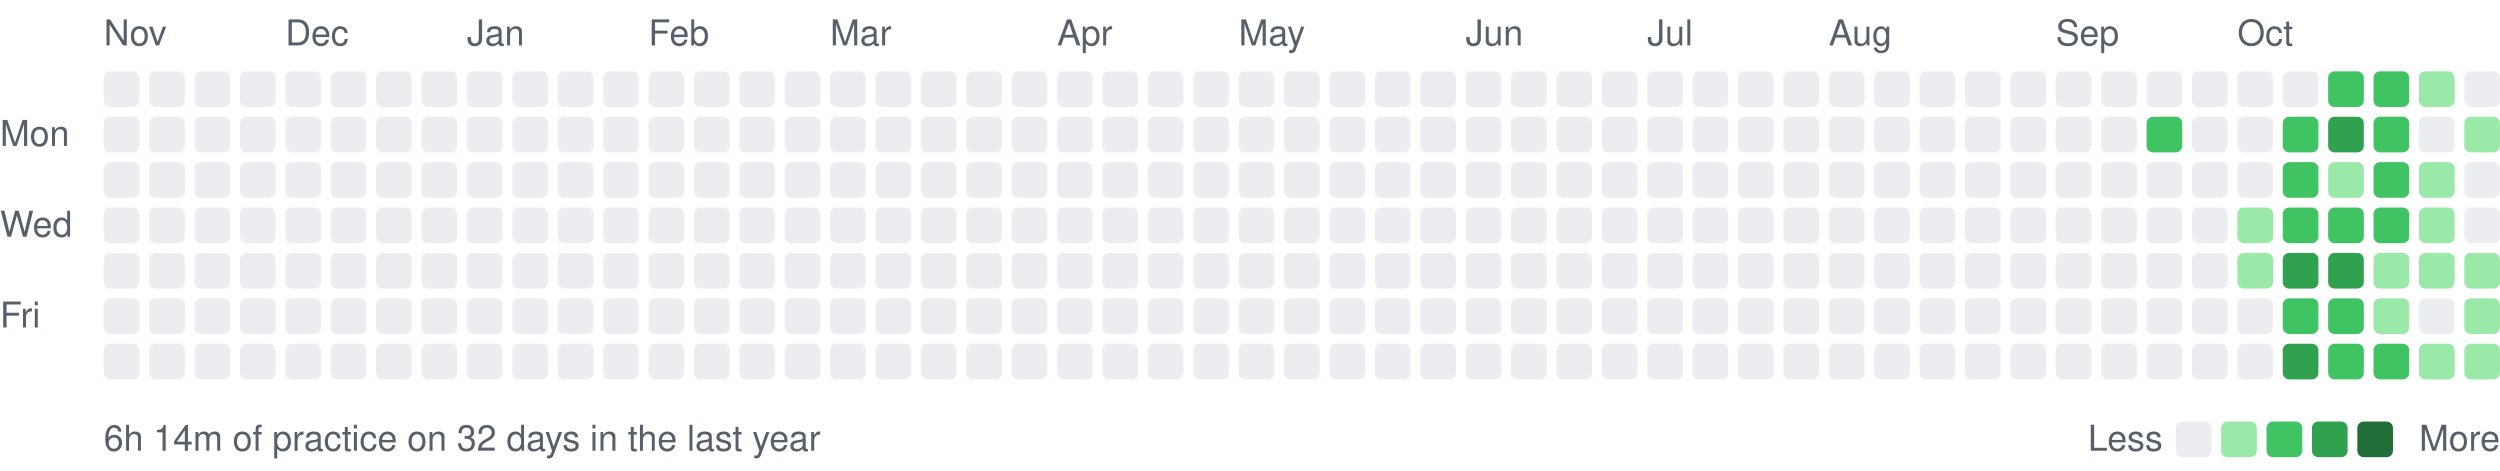
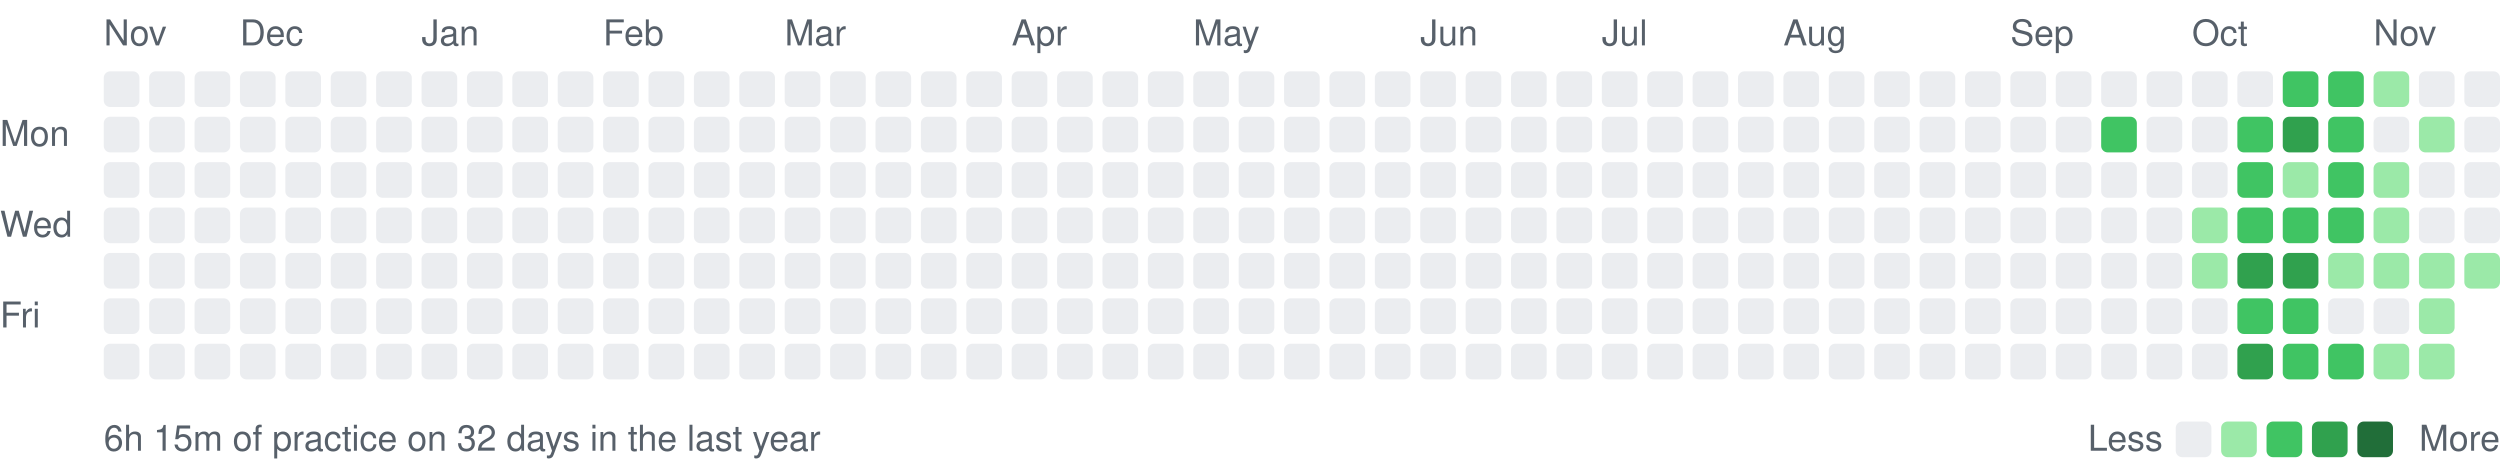
<svg xmlns="http://www.w3.org/2000/svg" width="771" height="145" viewBox="0 0 771 145" font-family="-apple-system, BlinkMacSystemFont, 'Segoe UI', Helvetica, Arial, sans-serif" font-size="11">
  <style>
.kc-t { fill: #57606a; }
.kc-h { fill: #24292f; }
.kc-g { stroke: #d0d7de; }
.kc-l0 { fill: #ebedf0; }
.kc-l1 { fill: #9be9a8; }
.kc-l2 { fill: #40c463; }
.kc-l3 { fill: #30a14e; }
.kc-l4 { fill: #216e39; }
.kc-line { stroke: #2da44e; }
.kc-dot { fill: #2da44e; }
@media (prefers-color-scheme: dark) {
:root:not([data-theme="light"]) .kc-t { fill: #8b949e; }
:root:not([data-theme="light"]) .kc-h { fill: #e6edf3; }
:root:not([data-theme="light"]) .kc-g { stroke: #30363d; }
:root:not([data-theme="light"]) .kc-l0 { fill: #262a31; }
:root:not([data-theme="light"]) .kc-l1 { fill: #0e4429; }
:root:not([data-theme="light"]) .kc-l2 { fill: #006d32; }
:root:not([data-theme="light"]) .kc-l3 { fill: #26a641; }
:root:not([data-theme="light"]) .kc-l4 { fill: #39d353; }
:root:not([data-theme="light"]) .kc-line { stroke: #3fb950; }
:root:not([data-theme="light"]) .kc-dot { fill: #3fb950; }
}
:root[data-theme="dark"] .kc-t { fill: #8b949e; }
:root[data-theme="dark"] .kc-h { fill: #e6edf3; }
:root[data-theme="dark"] .kc-g { stroke: #30363d; }
:root[data-theme="dark"] .kc-l0 { fill: #262a31; }
:root[data-theme="dark"] .kc-l1 { fill: #0e4429; }
:root[data-theme="dark"] .kc-l2 { fill: #006d32; }
:root[data-theme="dark"] .kc-l3 { fill: #26a641; }
:root[data-theme="dark"] .kc-l4 { fill: #39d353; }
:root[data-theme="dark"] .kc-line { stroke: #3fb950; }
:root[data-theme="dark"] .kc-dot { fill: #3fb950; }
</style>
  <text class="kc-t" x="32" y="14">Nov</text>
-   <text class="kc-t" x="88" y="14">Dec</text>
-   <text class="kc-t" x="144" y="14">Jan</text>
-   <text class="kc-t" x="200" y="14">Feb</text>
-   <text class="kc-t" x="256" y="14">Mar</text>
-   <text class="kc-t" x="326" y="14">Apr</text>
-   <text class="kc-t" x="382" y="14">May</text>
-   <text class="kc-t" x="452" y="14">Jun</text>
-   <text class="kc-t" x="508" y="14">Jul</text>
-   <text class="kc-t" x="564" y="14">Aug</text>
-   <text class="kc-t" x="634" y="14">Sep</text>
-   <text class="kc-t" x="690" y="14">Oct</text>
+   <text class="kc-t" x="74" y="14">Dec</text>
+   <text class="kc-t" x="130" y="14">Jan</text>
+   <text class="kc-t" x="186" y="14">Feb</text>
+   <text class="kc-t" x="242" y="14">Mar</text>
+   <text class="kc-t" x="312" y="14">Apr</text>
+   <text class="kc-t" x="368" y="14">May</text>
+   <text class="kc-t" x="438" y="14">Jun</text>
+   <text class="kc-t" x="494" y="14">Jul</text>
+   <text class="kc-t" x="550" y="14">Aug</text>
+   <text class="kc-t" x="620" y="14">Sep</text>
+   <text class="kc-t" x="676" y="14">Oct</text>
+   <text class="kc-t" x="732" y="14">Nov</text>
  <text class="kc-t" x="0" y="45">Mon</text>
  <text class="kc-t" x="0" y="73">Wed</text>
  <text class="kc-t" x="0" y="101">Fri</text>
  <rect class="kc-l0" x="32" y="22" width="11" height="11" rx="2" />
  <rect class="kc-l0" x="32" y="36" width="11" height="11" rx="2" />
  <rect class="kc-l0" x="32" y="50" width="11" height="11" rx="2" />
  <rect class="kc-l0" x="32" y="64" width="11" height="11" rx="2" />
  <rect class="kc-l0" x="32" y="78" width="11" height="11" rx="2" />
  <rect class="kc-l0" x="32" y="92" width="11" height="11" rx="2" />
  <rect class="kc-l0" x="32" y="106" width="11" height="11" rx="2" />
  <rect class="kc-l0" x="46" y="22" width="11" height="11" rx="2" />
  <rect class="kc-l0" x="46" y="36" width="11" height="11" rx="2" />
  <rect class="kc-l0" x="46" y="50" width="11" height="11" rx="2" />
  <rect class="kc-l0" x="46" y="64" width="11" height="11" rx="2" />
  <rect class="kc-l0" x="46" y="78" width="11" height="11" rx="2" />
  <rect class="kc-l0" x="46" y="92" width="11" height="11" rx="2" />
  <rect class="kc-l0" x="46" y="106" width="11" height="11" rx="2" />
  <rect class="kc-l0" x="60" y="22" width="11" height="11" rx="2" />
  <rect class="kc-l0" x="60" y="36" width="11" height="11" rx="2" />
  <rect class="kc-l0" x="60" y="50" width="11" height="11" rx="2" />
  <rect class="kc-l0" x="60" y="64" width="11" height="11" rx="2" />
  <rect class="kc-l0" x="60" y="78" width="11" height="11" rx="2" />
  <rect class="kc-l0" x="60" y="92" width="11" height="11" rx="2" />
  <rect class="kc-l0" x="60" y="106" width="11" height="11" rx="2" />
  <rect class="kc-l0" x="74" y="22" width="11" height="11" rx="2" />
  <rect class="kc-l0" x="74" y="36" width="11" height="11" rx="2" />
  <rect class="kc-l0" x="74" y="50" width="11" height="11" rx="2" />
  <rect class="kc-l0" x="74" y="64" width="11" height="11" rx="2" />
  <rect class="kc-l0" x="74" y="78" width="11" height="11" rx="2" />
  <rect class="kc-l0" x="74" y="92" width="11" height="11" rx="2" />
  <rect class="kc-l0" x="74" y="106" width="11" height="11" rx="2" />
  <rect class="kc-l0" x="88" y="22" width="11" height="11" rx="2" />
  <rect class="kc-l0" x="88" y="36" width="11" height="11" rx="2" />
  <rect class="kc-l0" x="88" y="50" width="11" height="11" rx="2" />
  <rect class="kc-l0" x="88" y="64" width="11" height="11" rx="2" />
  <rect class="kc-l0" x="88" y="78" width="11" height="11" rx="2" />
  <rect class="kc-l0" x="88" y="92" width="11" height="11" rx="2" />
  <rect class="kc-l0" x="88" y="106" width="11" height="11" rx="2" />
  <rect class="kc-l0" x="102" y="22" width="11" height="11" rx="2" />
  <rect class="kc-l0" x="102" y="36" width="11" height="11" rx="2" />
  <rect class="kc-l0" x="102" y="50" width="11" height="11" rx="2" />
  <rect class="kc-l0" x="102" y="64" width="11" height="11" rx="2" />
  <rect class="kc-l0" x="102" y="78" width="11" height="11" rx="2" />
  <rect class="kc-l0" x="102" y="92" width="11" height="11" rx="2" />
  <rect class="kc-l0" x="102" y="106" width="11" height="11" rx="2" />
  <rect class="kc-l0" x="116" y="22" width="11" height="11" rx="2" />
  <rect class="kc-l0" x="116" y="36" width="11" height="11" rx="2" />
  <rect class="kc-l0" x="116" y="50" width="11" height="11" rx="2" />
  <rect class="kc-l0" x="116" y="64" width="11" height="11" rx="2" />
  <rect class="kc-l0" x="116" y="78" width="11" height="11" rx="2" />
  <rect class="kc-l0" x="116" y="92" width="11" height="11" rx="2" />
  <rect class="kc-l0" x="116" y="106" width="11" height="11" rx="2" />
  <rect class="kc-l0" x="130" y="22" width="11" height="11" rx="2" />
  <rect class="kc-l0" x="130" y="36" width="11" height="11" rx="2" />
  <rect class="kc-l0" x="130" y="50" width="11" height="11" rx="2" />
  <rect class="kc-l0" x="130" y="64" width="11" height="11" rx="2" />
  <rect class="kc-l0" x="130" y="78" width="11" height="11" rx="2" />
  <rect class="kc-l0" x="130" y="92" width="11" height="11" rx="2" />
  <rect class="kc-l0" x="130" y="106" width="11" height="11" rx="2" />
  <rect class="kc-l0" x="144" y="22" width="11" height="11" rx="2" />
  <rect class="kc-l0" x="144" y="36" width="11" height="11" rx="2" />
  <rect class="kc-l0" x="144" y="50" width="11" height="11" rx="2" />
  <rect class="kc-l0" x="144" y="64" width="11" height="11" rx="2" />
  <rect class="kc-l0" x="144" y="78" width="11" height="11" rx="2" />
  <rect class="kc-l0" x="144" y="92" width="11" height="11" rx="2" />
  <rect class="kc-l0" x="144" y="106" width="11" height="11" rx="2" />
  <rect class="kc-l0" x="158" y="22" width="11" height="11" rx="2" />
  <rect class="kc-l0" x="158" y="36" width="11" height="11" rx="2" />
  <rect class="kc-l0" x="158" y="50" width="11" height="11" rx="2" />
  <rect class="kc-l0" x="158" y="64" width="11" height="11" rx="2" />
  <rect class="kc-l0" x="158" y="78" width="11" height="11" rx="2" />
  <rect class="kc-l0" x="158" y="92" width="11" height="11" rx="2" />
  <rect class="kc-l0" x="158" y="106" width="11" height="11" rx="2" />
  <rect class="kc-l0" x="172" y="22" width="11" height="11" rx="2" />
  <rect class="kc-l0" x="172" y="36" width="11" height="11" rx="2" />
  <rect class="kc-l0" x="172" y="50" width="11" height="11" rx="2" />
  <rect class="kc-l0" x="172" y="64" width="11" height="11" rx="2" />
  <rect class="kc-l0" x="172" y="78" width="11" height="11" rx="2" />
  <rect class="kc-l0" x="172" y="92" width="11" height="11" rx="2" />
  <rect class="kc-l0" x="172" y="106" width="11" height="11" rx="2" />
  <rect class="kc-l0" x="186" y="22" width="11" height="11" rx="2" />
  <rect class="kc-l0" x="186" y="36" width="11" height="11" rx="2" />
  <rect class="kc-l0" x="186" y="50" width="11" height="11" rx="2" />
  <rect class="kc-l0" x="186" y="64" width="11" height="11" rx="2" />
  <rect class="kc-l0" x="186" y="78" width="11" height="11" rx="2" />
  <rect class="kc-l0" x="186" y="92" width="11" height="11" rx="2" />
  <rect class="kc-l0" x="186" y="106" width="11" height="11" rx="2" />
  <rect class="kc-l0" x="200" y="22" width="11" height="11" rx="2" />
  <rect class="kc-l0" x="200" y="36" width="11" height="11" rx="2" />
  <rect class="kc-l0" x="200" y="50" width="11" height="11" rx="2" />
  <rect class="kc-l0" x="200" y="64" width="11" height="11" rx="2" />
  <rect class="kc-l0" x="200" y="78" width="11" height="11" rx="2" />
  <rect class="kc-l0" x="200" y="92" width="11" height="11" rx="2" />
  <rect class="kc-l0" x="200" y="106" width="11" height="11" rx="2" />
  <rect class="kc-l0" x="214" y="22" width="11" height="11" rx="2" />
  <rect class="kc-l0" x="214" y="36" width="11" height="11" rx="2" />
  <rect class="kc-l0" x="214" y="50" width="11" height="11" rx="2" />
  <rect class="kc-l0" x="214" y="64" width="11" height="11" rx="2" />
  <rect class="kc-l0" x="214" y="78" width="11" height="11" rx="2" />
  <rect class="kc-l0" x="214" y="92" width="11" height="11" rx="2" />
  <rect class="kc-l0" x="214" y="106" width="11" height="11" rx="2" />
  <rect class="kc-l0" x="228" y="22" width="11" height="11" rx="2" />
  <rect class="kc-l0" x="228" y="36" width="11" height="11" rx="2" />
  <rect class="kc-l0" x="228" y="50" width="11" height="11" rx="2" />
  <rect class="kc-l0" x="228" y="64" width="11" height="11" rx="2" />
  <rect class="kc-l0" x="228" y="78" width="11" height="11" rx="2" />
  <rect class="kc-l0" x="228" y="92" width="11" height="11" rx="2" />
  <rect class="kc-l0" x="228" y="106" width="11" height="11" rx="2" />
  <rect class="kc-l0" x="242" y="22" width="11" height="11" rx="2" />
  <rect class="kc-l0" x="242" y="36" width="11" height="11" rx="2" />
  <rect class="kc-l0" x="242" y="50" width="11" height="11" rx="2" />
  <rect class="kc-l0" x="242" y="64" width="11" height="11" rx="2" />
  <rect class="kc-l0" x="242" y="78" width="11" height="11" rx="2" />
  <rect class="kc-l0" x="242" y="92" width="11" height="11" rx="2" />
  <rect class="kc-l0" x="242" y="106" width="11" height="11" rx="2" />
  <rect class="kc-l0" x="256" y="22" width="11" height="11" rx="2" />
  <rect class="kc-l0" x="256" y="36" width="11" height="11" rx="2" />
  <rect class="kc-l0" x="256" y="50" width="11" height="11" rx="2" />
  <rect class="kc-l0" x="256" y="64" width="11" height="11" rx="2" />
  <rect class="kc-l0" x="256" y="78" width="11" height="11" rx="2" />
  <rect class="kc-l0" x="256" y="92" width="11" height="11" rx="2" />
  <rect class="kc-l0" x="256" y="106" width="11" height="11" rx="2" />
  <rect class="kc-l0" x="270" y="22" width="11" height="11" rx="2" />
  <rect class="kc-l0" x="270" y="36" width="11" height="11" rx="2" />
  <rect class="kc-l0" x="270" y="50" width="11" height="11" rx="2" />
  <rect class="kc-l0" x="270" y="64" width="11" height="11" rx="2" />
  <rect class="kc-l0" x="270" y="78" width="11" height="11" rx="2" />
  <rect class="kc-l0" x="270" y="92" width="11" height="11" rx="2" />
  <rect class="kc-l0" x="270" y="106" width="11" height="11" rx="2" />
  <rect class="kc-l0" x="284" y="22" width="11" height="11" rx="2" />
  <rect class="kc-l0" x="284" y="36" width="11" height="11" rx="2" />
  <rect class="kc-l0" x="284" y="50" width="11" height="11" rx="2" />
  <rect class="kc-l0" x="284" y="64" width="11" height="11" rx="2" />
  <rect class="kc-l0" x="284" y="78" width="11" height="11" rx="2" />
  <rect class="kc-l0" x="284" y="92" width="11" height="11" rx="2" />
  <rect class="kc-l0" x="284" y="106" width="11" height="11" rx="2" />
  <rect class="kc-l0" x="298" y="22" width="11" height="11" rx="2" />
  <rect class="kc-l0" x="298" y="36" width="11" height="11" rx="2" />
  <rect class="kc-l0" x="298" y="50" width="11" height="11" rx="2" />
  <rect class="kc-l0" x="298" y="64" width="11" height="11" rx="2" />
  <rect class="kc-l0" x="298" y="78" width="11" height="11" rx="2" />
  <rect class="kc-l0" x="298" y="92" width="11" height="11" rx="2" />
  <rect class="kc-l0" x="298" y="106" width="11" height="11" rx="2" />
  <rect class="kc-l0" x="312" y="22" width="11" height="11" rx="2" />
  <rect class="kc-l0" x="312" y="36" width="11" height="11" rx="2" />
  <rect class="kc-l0" x="312" y="50" width="11" height="11" rx="2" />
  <rect class="kc-l0" x="312" y="64" width="11" height="11" rx="2" />
  <rect class="kc-l0" x="312" y="78" width="11" height="11" rx="2" />
  <rect class="kc-l0" x="312" y="92" width="11" height="11" rx="2" />
  <rect class="kc-l0" x="312" y="106" width="11" height="11" rx="2" />
  <rect class="kc-l0" x="326" y="22" width="11" height="11" rx="2" />
  <rect class="kc-l0" x="326" y="36" width="11" height="11" rx="2" />
  <rect class="kc-l0" x="326" y="50" width="11" height="11" rx="2" />
  <rect class="kc-l0" x="326" y="64" width="11" height="11" rx="2" />
  <rect class="kc-l0" x="326" y="78" width="11" height="11" rx="2" />
  <rect class="kc-l0" x="326" y="92" width="11" height="11" rx="2" />
  <rect class="kc-l0" x="326" y="106" width="11" height="11" rx="2" />
  <rect class="kc-l0" x="340" y="22" width="11" height="11" rx="2" />
  <rect class="kc-l0" x="340" y="36" width="11" height="11" rx="2" />
  <rect class="kc-l0" x="340" y="50" width="11" height="11" rx="2" />
  <rect class="kc-l0" x="340" y="64" width="11" height="11" rx="2" />
  <rect class="kc-l0" x="340" y="78" width="11" height="11" rx="2" />
  <rect class="kc-l0" x="340" y="92" width="11" height="11" rx="2" />
  <rect class="kc-l0" x="340" y="106" width="11" height="11" rx="2" />
  <rect class="kc-l0" x="354" y="22" width="11" height="11" rx="2" />
  <rect class="kc-l0" x="354" y="36" width="11" height="11" rx="2" />
  <rect class="kc-l0" x="354" y="50" width="11" height="11" rx="2" />
  <rect class="kc-l0" x="354" y="64" width="11" height="11" rx="2" />
  <rect class="kc-l0" x="354" y="78" width="11" height="11" rx="2" />
  <rect class="kc-l0" x="354" y="92" width="11" height="11" rx="2" />
  <rect class="kc-l0" x="354" y="106" width="11" height="11" rx="2" />
  <rect class="kc-l0" x="368" y="22" width="11" height="11" rx="2" />
  <rect class="kc-l0" x="368" y="36" width="11" height="11" rx="2" />
  <rect class="kc-l0" x="368" y="50" width="11" height="11" rx="2" />
  <rect class="kc-l0" x="368" y="64" width="11" height="11" rx="2" />
  <rect class="kc-l0" x="368" y="78" width="11" height="11" rx="2" />
  <rect class="kc-l0" x="368" y="92" width="11" height="11" rx="2" />
  <rect class="kc-l0" x="368" y="106" width="11" height="11" rx="2" />
  <rect class="kc-l0" x="382" y="22" width="11" height="11" rx="2" />
  <rect class="kc-l0" x="382" y="36" width="11" height="11" rx="2" />
  <rect class="kc-l0" x="382" y="50" width="11" height="11" rx="2" />
  <rect class="kc-l0" x="382" y="64" width="11" height="11" rx="2" />
  <rect class="kc-l0" x="382" y="78" width="11" height="11" rx="2" />
  <rect class="kc-l0" x="382" y="92" width="11" height="11" rx="2" />
  <rect class="kc-l0" x="382" y="106" width="11" height="11" rx="2" />
  <rect class="kc-l0" x="396" y="22" width="11" height="11" rx="2" />
  <rect class="kc-l0" x="396" y="36" width="11" height="11" rx="2" />
  <rect class="kc-l0" x="396" y="50" width="11" height="11" rx="2" />
  <rect class="kc-l0" x="396" y="64" width="11" height="11" rx="2" />
  <rect class="kc-l0" x="396" y="78" width="11" height="11" rx="2" />
  <rect class="kc-l0" x="396" y="92" width="11" height="11" rx="2" />
  <rect class="kc-l0" x="396" y="106" width="11" height="11" rx="2" />
  <rect class="kc-l0" x="410" y="22" width="11" height="11" rx="2" />
  <rect class="kc-l0" x="410" y="36" width="11" height="11" rx="2" />
  <rect class="kc-l0" x="410" y="50" width="11" height="11" rx="2" />
  <rect class="kc-l0" x="410" y="64" width="11" height="11" rx="2" />
  <rect class="kc-l0" x="410" y="78" width="11" height="11" rx="2" />
  <rect class="kc-l0" x="410" y="92" width="11" height="11" rx="2" />
  <rect class="kc-l0" x="410" y="106" width="11" height="11" rx="2" />
  <rect class="kc-l0" x="424" y="22" width="11" height="11" rx="2" />
  <rect class="kc-l0" x="424" y="36" width="11" height="11" rx="2" />
  <rect class="kc-l0" x="424" y="50" width="11" height="11" rx="2" />
  <rect class="kc-l0" x="424" y="64" width="11" height="11" rx="2" />
  <rect class="kc-l0" x="424" y="78" width="11" height="11" rx="2" />
  <rect class="kc-l0" x="424" y="92" width="11" height="11" rx="2" />
  <rect class="kc-l0" x="424" y="106" width="11" height="11" rx="2" />
  <rect class="kc-l0" x="438" y="22" width="11" height="11" rx="2" />
  <rect class="kc-l0" x="438" y="36" width="11" height="11" rx="2" />
  <rect class="kc-l0" x="438" y="50" width="11" height="11" rx="2" />
  <rect class="kc-l0" x="438" y="64" width="11" height="11" rx="2" />
  <rect class="kc-l0" x="438" y="78" width="11" height="11" rx="2" />
  <rect class="kc-l0" x="438" y="92" width="11" height="11" rx="2" />
  <rect class="kc-l0" x="438" y="106" width="11" height="11" rx="2" />
  <rect class="kc-l0" x="452" y="22" width="11" height="11" rx="2" />
  <rect class="kc-l0" x="452" y="36" width="11" height="11" rx="2" />
  <rect class="kc-l0" x="452" y="50" width="11" height="11" rx="2" />
  <rect class="kc-l0" x="452" y="64" width="11" height="11" rx="2" />
  <rect class="kc-l0" x="452" y="78" width="11" height="11" rx="2" />
  <rect class="kc-l0" x="452" y="92" width="11" height="11" rx="2" />
  <rect class="kc-l0" x="452" y="106" width="11" height="11" rx="2" />
  <rect class="kc-l0" x="466" y="22" width="11" height="11" rx="2" />
  <rect class="kc-l0" x="466" y="36" width="11" height="11" rx="2" />
  <rect class="kc-l0" x="466" y="50" width="11" height="11" rx="2" />
  <rect class="kc-l0" x="466" y="64" width="11" height="11" rx="2" />
  <rect class="kc-l0" x="466" y="78" width="11" height="11" rx="2" />
  <rect class="kc-l0" x="466" y="92" width="11" height="11" rx="2" />
  <rect class="kc-l0" x="466" y="106" width="11" height="11" rx="2" />
  <rect class="kc-l0" x="480" y="22" width="11" height="11" rx="2" />
  <rect class="kc-l0" x="480" y="36" width="11" height="11" rx="2" />
  <rect class="kc-l0" x="480" y="50" width="11" height="11" rx="2" />
  <rect class="kc-l0" x="480" y="64" width="11" height="11" rx="2" />
  <rect class="kc-l0" x="480" y="78" width="11" height="11" rx="2" />
  <rect class="kc-l0" x="480" y="92" width="11" height="11" rx="2" />
  <rect class="kc-l0" x="480" y="106" width="11" height="11" rx="2" />
  <rect class="kc-l0" x="494" y="22" width="11" height="11" rx="2" />
  <rect class="kc-l0" x="494" y="36" width="11" height="11" rx="2" />
  <rect class="kc-l0" x="494" y="50" width="11" height="11" rx="2" />
  <rect class="kc-l0" x="494" y="64" width="11" height="11" rx="2" />
  <rect class="kc-l0" x="494" y="78" width="11" height="11" rx="2" />
  <rect class="kc-l0" x="494" y="92" width="11" height="11" rx="2" />
  <rect class="kc-l0" x="494" y="106" width="11" height="11" rx="2" />
  <rect class="kc-l0" x="508" y="22" width="11" height="11" rx="2" />
  <rect class="kc-l0" x="508" y="36" width="11" height="11" rx="2" />
  <rect class="kc-l0" x="508" y="50" width="11" height="11" rx="2" />
  <rect class="kc-l0" x="508" y="64" width="11" height="11" rx="2" />
  <rect class="kc-l0" x="508" y="78" width="11" height="11" rx="2" />
  <rect class="kc-l0" x="508" y="92" width="11" height="11" rx="2" />
  <rect class="kc-l0" x="508" y="106" width="11" height="11" rx="2" />
  <rect class="kc-l0" x="522" y="22" width="11" height="11" rx="2" />
  <rect class="kc-l0" x="522" y="36" width="11" height="11" rx="2" />
  <rect class="kc-l0" x="522" y="50" width="11" height="11" rx="2" />
  <rect class="kc-l0" x="522" y="64" width="11" height="11" rx="2" />
  <rect class="kc-l0" x="522" y="78" width="11" height="11" rx="2" />
  <rect class="kc-l0" x="522" y="92" width="11" height="11" rx="2" />
  <rect class="kc-l0" x="522" y="106" width="11" height="11" rx="2" />
  <rect class="kc-l0" x="536" y="22" width="11" height="11" rx="2" />
  <rect class="kc-l0" x="536" y="36" width="11" height="11" rx="2" />
  <rect class="kc-l0" x="536" y="50" width="11" height="11" rx="2" />
  <rect class="kc-l0" x="536" y="64" width="11" height="11" rx="2" />
  <rect class="kc-l0" x="536" y="78" width="11" height="11" rx="2" />
  <rect class="kc-l0" x="536" y="92" width="11" height="11" rx="2" />
  <rect class="kc-l0" x="536" y="106" width="11" height="11" rx="2" />
  <rect class="kc-l0" x="550" y="22" width="11" height="11" rx="2" />
  <rect class="kc-l0" x="550" y="36" width="11" height="11" rx="2" />
  <rect class="kc-l0" x="550" y="50" width="11" height="11" rx="2" />
  <rect class="kc-l0" x="550" y="64" width="11" height="11" rx="2" />
  <rect class="kc-l0" x="550" y="78" width="11" height="11" rx="2" />
  <rect class="kc-l0" x="550" y="92" width="11" height="11" rx="2" />
  <rect class="kc-l0" x="550" y="106" width="11" height="11" rx="2" />
  <rect class="kc-l0" x="564" y="22" width="11" height="11" rx="2" />
  <rect class="kc-l0" x="564" y="36" width="11" height="11" rx="2" />
  <rect class="kc-l0" x="564" y="50" width="11" height="11" rx="2" />
  <rect class="kc-l0" x="564" y="64" width="11" height="11" rx="2" />
  <rect class="kc-l0" x="564" y="78" width="11" height="11" rx="2" />
  <rect class="kc-l0" x="564" y="92" width="11" height="11" rx="2" />
  <rect class="kc-l0" x="564" y="106" width="11" height="11" rx="2" />
  <rect class="kc-l0" x="578" y="22" width="11" height="11" rx="2" />
  <rect class="kc-l0" x="578" y="36" width="11" height="11" rx="2" />
  <rect class="kc-l0" x="578" y="50" width="11" height="11" rx="2" />
  <rect class="kc-l0" x="578" y="64" width="11" height="11" rx="2" />
  <rect class="kc-l0" x="578" y="78" width="11" height="11" rx="2" />
  <rect class="kc-l0" x="578" y="92" width="11" height="11" rx="2" />
  <rect class="kc-l0" x="578" y="106" width="11" height="11" rx="2" />
  <rect class="kc-l0" x="592" y="22" width="11" height="11" rx="2" />
  <rect class="kc-l0" x="592" y="36" width="11" height="11" rx="2" />
  <rect class="kc-l0" x="592" y="50" width="11" height="11" rx="2" />
  <rect class="kc-l0" x="592" y="64" width="11" height="11" rx="2" />
  <rect class="kc-l0" x="592" y="78" width="11" height="11" rx="2" />
  <rect class="kc-l0" x="592" y="92" width="11" height="11" rx="2" />
  <rect class="kc-l0" x="592" y="106" width="11" height="11" rx="2" />
  <rect class="kc-l0" x="606" y="22" width="11" height="11" rx="2" />
  <rect class="kc-l0" x="606" y="36" width="11" height="11" rx="2" />
  <rect class="kc-l0" x="606" y="50" width="11" height="11" rx="2" />
  <rect class="kc-l0" x="606" y="64" width="11" height="11" rx="2" />
  <rect class="kc-l0" x="606" y="78" width="11" height="11" rx="2" />
  <rect class="kc-l0" x="606" y="92" width="11" height="11" rx="2" />
  <rect class="kc-l0" x="606" y="106" width="11" height="11" rx="2" />
  <rect class="kc-l0" x="620" y="22" width="11" height="11" rx="2" />
  <rect class="kc-l0" x="620" y="36" width="11" height="11" rx="2" />
  <rect class="kc-l0" x="620" y="50" width="11" height="11" rx="2" />
  <rect class="kc-l0" x="620" y="64" width="11" height="11" rx="2" />
  <rect class="kc-l0" x="620" y="78" width="11" height="11" rx="2" />
  <rect class="kc-l0" x="620" y="92" width="11" height="11" rx="2" />
  <rect class="kc-l0" x="620" y="106" width="11" height="11" rx="2" />
  <rect class="kc-l0" x="634" y="22" width="11" height="11" rx="2" />
  <rect class="kc-l0" x="634" y="36" width="11" height="11" rx="2" />
  <rect class="kc-l0" x="634" y="50" width="11" height="11" rx="2" />
  <rect class="kc-l0" x="634" y="64" width="11" height="11" rx="2" />
  <rect class="kc-l0" x="634" y="78" width="11" height="11" rx="2" />
  <rect class="kc-l0" x="634" y="92" width="11" height="11" rx="2" />
  <rect class="kc-l0" x="634" y="106" width="11" height="11" rx="2" />
  <rect class="kc-l0" x="648" y="22" width="11" height="11" rx="2" />
-   <rect class="kc-l0" x="648" y="36" width="11" height="11" rx="2" />
+   <rect class="kc-l2" x="648" y="36" width="11" height="11" rx="2" />
  <rect class="kc-l0" x="648" y="50" width="11" height="11" rx="2" />
  <rect class="kc-l0" x="648" y="64" width="11" height="11" rx="2" />
  <rect class="kc-l0" x="648" y="78" width="11" height="11" rx="2" />
  <rect class="kc-l0" x="648" y="92" width="11" height="11" rx="2" />
  <rect class="kc-l0" x="648" y="106" width="11" height="11" rx="2" />
  <rect class="kc-l0" x="662" y="22" width="11" height="11" rx="2" />
-   <rect class="kc-l2" x="662" y="36" width="11" height="11" rx="2" />
+   <rect class="kc-l0" x="662" y="36" width="11" height="11" rx="2" />
  <rect class="kc-l0" x="662" y="50" width="11" height="11" rx="2" />
  <rect class="kc-l0" x="662" y="64" width="11" height="11" rx="2" />
  <rect class="kc-l0" x="662" y="78" width="11" height="11" rx="2" />
  <rect class="kc-l0" x="662" y="92" width="11" height="11" rx="2" />
  <rect class="kc-l0" x="662" y="106" width="11" height="11" rx="2" />
  <rect class="kc-l0" x="676" y="22" width="11" height="11" rx="2" />
  <rect class="kc-l0" x="676" y="36" width="11" height="11" rx="2" />
  <rect class="kc-l0" x="676" y="50" width="11" height="11" rx="2" />
-   <rect class="kc-l0" x="676" y="64" width="11" height="11" rx="2" />
-   <rect class="kc-l0" x="676" y="78" width="11" height="11" rx="2" />
+   <rect class="kc-l1" x="676" y="64" width="11" height="11" rx="2" />
+   <rect class="kc-l1" x="676" y="78" width="11" height="11" rx="2" />
  <rect class="kc-l0" x="676" y="92" width="11" height="11" rx="2" />
  <rect class="kc-l0" x="676" y="106" width="11" height="11" rx="2" />
  <rect class="kc-l0" x="690" y="22" width="11" height="11" rx="2" />
-   <rect class="kc-l0" x="690" y="36" width="11" height="11" rx="2" />
-   <rect class="kc-l0" x="690" y="50" width="11" height="11" rx="2" />
-   <rect class="kc-l1" x="690" y="64" width="11" height="11" rx="2" />
-   <rect class="kc-l1" x="690" y="78" width="11" height="11" rx="2" />
-   <rect class="kc-l0" x="690" y="92" width="11" height="11" rx="2" />
-   <rect class="kc-l0" x="690" y="106" width="11" height="11" rx="2" />
-   <rect class="kc-l0" x="704" y="22" width="11" height="11" rx="2" />
-   <rect class="kc-l2" x="704" y="36" width="11" height="11" rx="2" />
-   <rect class="kc-l2" x="704" y="50" width="11" height="11" rx="2" />
+   <rect class="kc-l2" x="690" y="36" width="11" height="11" rx="2" />
+   <rect class="kc-l2" x="690" y="50" width="11" height="11" rx="2" />
+   <rect class="kc-l2" x="690" y="64" width="11" height="11" rx="2" />
+   <rect class="kc-l3" x="690" y="78" width="11" height="11" rx="2" />
+   <rect class="kc-l2" x="690" y="92" width="11" height="11" rx="2" />
+   <rect class="kc-l3" x="690" y="106" width="11" height="11" rx="2" />
+   <rect class="kc-l2" x="704" y="22" width="11" height="11" rx="2" />
+   <rect class="kc-l3" x="704" y="36" width="11" height="11" rx="2" />
+   <rect class="kc-l1" x="704" y="50" width="11" height="11" rx="2" />
  <rect class="kc-l2" x="704" y="64" width="11" height="11" rx="2" />
  <rect class="kc-l3" x="704" y="78" width="11" height="11" rx="2" />
  <rect class="kc-l2" x="704" y="92" width="11" height="11" rx="2" />
-   <rect class="kc-l3" x="704" y="106" width="11" height="11" rx="2" />
+   <rect class="kc-l2" x="704" y="106" width="11" height="11" rx="2" />
  <rect class="kc-l2" x="718" y="22" width="11" height="11" rx="2" />
-   <rect class="kc-l3" x="718" y="36" width="11" height="11" rx="2" />
-   <rect class="kc-l1" x="718" y="50" width="11" height="11" rx="2" />
+   <rect class="kc-l2" x="718" y="36" width="11" height="11" rx="2" />
+   <rect class="kc-l2" x="718" y="50" width="11" height="11" rx="2" />
  <rect class="kc-l2" x="718" y="64" width="11" height="11" rx="2" />
-   <rect class="kc-l3" x="718" y="78" width="11" height="11" rx="2" />
-   <rect class="kc-l2" x="718" y="92" width="11" height="11" rx="2" />
+   <rect class="kc-l1" x="718" y="78" width="11" height="11" rx="2" />
+   <rect class="kc-l0" x="718" y="92" width="11" height="11" rx="2" />
  <rect class="kc-l2" x="718" y="106" width="11" height="11" rx="2" />
-   <rect class="kc-l2" x="732" y="22" width="11" height="11" rx="2" />
-   <rect class="kc-l2" x="732" y="36" width="11" height="11" rx="2" />
-   <rect class="kc-l2" x="732" y="50" width="11" height="11" rx="2" />
-   <rect class="kc-l2" x="732" y="64" width="11" height="11" rx="2" />
+   <rect class="kc-l1" x="732" y="22" width="11" height="11" rx="2" />
+   <rect class="kc-l0" x="732" y="36" width="11" height="11" rx="2" />
+   <rect class="kc-l1" x="732" y="50" width="11" height="11" rx="2" />
+   <rect class="kc-l1" x="732" y="64" width="11" height="11" rx="2" />
  <rect class="kc-l1" x="732" y="78" width="11" height="11" rx="2" />
-   <rect class="kc-l1" x="732" y="92" width="11" height="11" rx="2" />
-   <rect class="kc-l2" x="732" y="106" width="11" height="11" rx="2" />
-   <rect class="kc-l1" x="746" y="22" width="11" height="11" rx="2" />
-   <rect class="kc-l0" x="746" y="36" width="11" height="11" rx="2" />
-   <rect class="kc-l1" x="746" y="50" width="11" height="11" rx="2" />
-   <rect class="kc-l1" x="746" y="64" width="11" height="11" rx="2" />
+   <rect class="kc-l0" x="732" y="92" width="11" height="11" rx="2" />
+   <rect class="kc-l1" x="732" y="106" width="11" height="11" rx="2" />
+   <rect class="kc-l0" x="746" y="22" width="11" height="11" rx="2" />
+   <rect class="kc-l1" x="746" y="36" width="11" height="11" rx="2" />
+   <rect class="kc-l0" x="746" y="50" width="11" height="11" rx="2" />
+   <rect class="kc-l0" x="746" y="64" width="11" height="11" rx="2" />
  <rect class="kc-l1" x="746" y="78" width="11" height="11" rx="2" />
-   <rect class="kc-l0" x="746" y="92" width="11" height="11" rx="2" />
+   <rect class="kc-l1" x="746" y="92" width="11" height="11" rx="2" />
  <rect class="kc-l1" x="746" y="106" width="11" height="11" rx="2" />
  <rect class="kc-l0" x="760" y="22" width="11" height="11" rx="2" />
-   <rect class="kc-l1" x="760" y="36" width="11" height="11" rx="2" />
+   <rect class="kc-l0" x="760" y="36" width="11" height="11" rx="2" />
  <rect class="kc-l0" x="760" y="50" width="11" height="11" rx="2" />
  <rect class="kc-l0" x="760" y="64" width="11" height="11" rx="2" />
  <rect class="kc-l1" x="760" y="78" width="11" height="11" rx="2" />
-   <rect class="kc-l1" x="760" y="92" width="11" height="11" rx="2" />
-   <rect class="kc-l1" x="760" y="106" width="11" height="11" rx="2" />
-   <text class="kc-t" x="32" y="139">6h 14m of practice on 32 days in the last year</text>
+   <text class="kc-t" x="32" y="139">6h 15m of practice on 32 days in the last year</text>
  <text class="kc-t" x="667" y="139" text-anchor="end">Less</text>
  <rect class="kc-l0" x="671" y="130" width="11" height="11" rx="2" />
  <rect class="kc-l1" x="685" y="130" width="11" height="11" rx="2" />
  <rect class="kc-l2" x="699" y="130" width="11" height="11" rx="2" />
  <rect class="kc-l3" x="713" y="130" width="11" height="11" rx="2" />
  <rect class="kc-l4" x="727" y="130" width="11" height="11" rx="2" />
  <text class="kc-t" x="771" y="139" text-anchor="end">More</text>
</svg>
